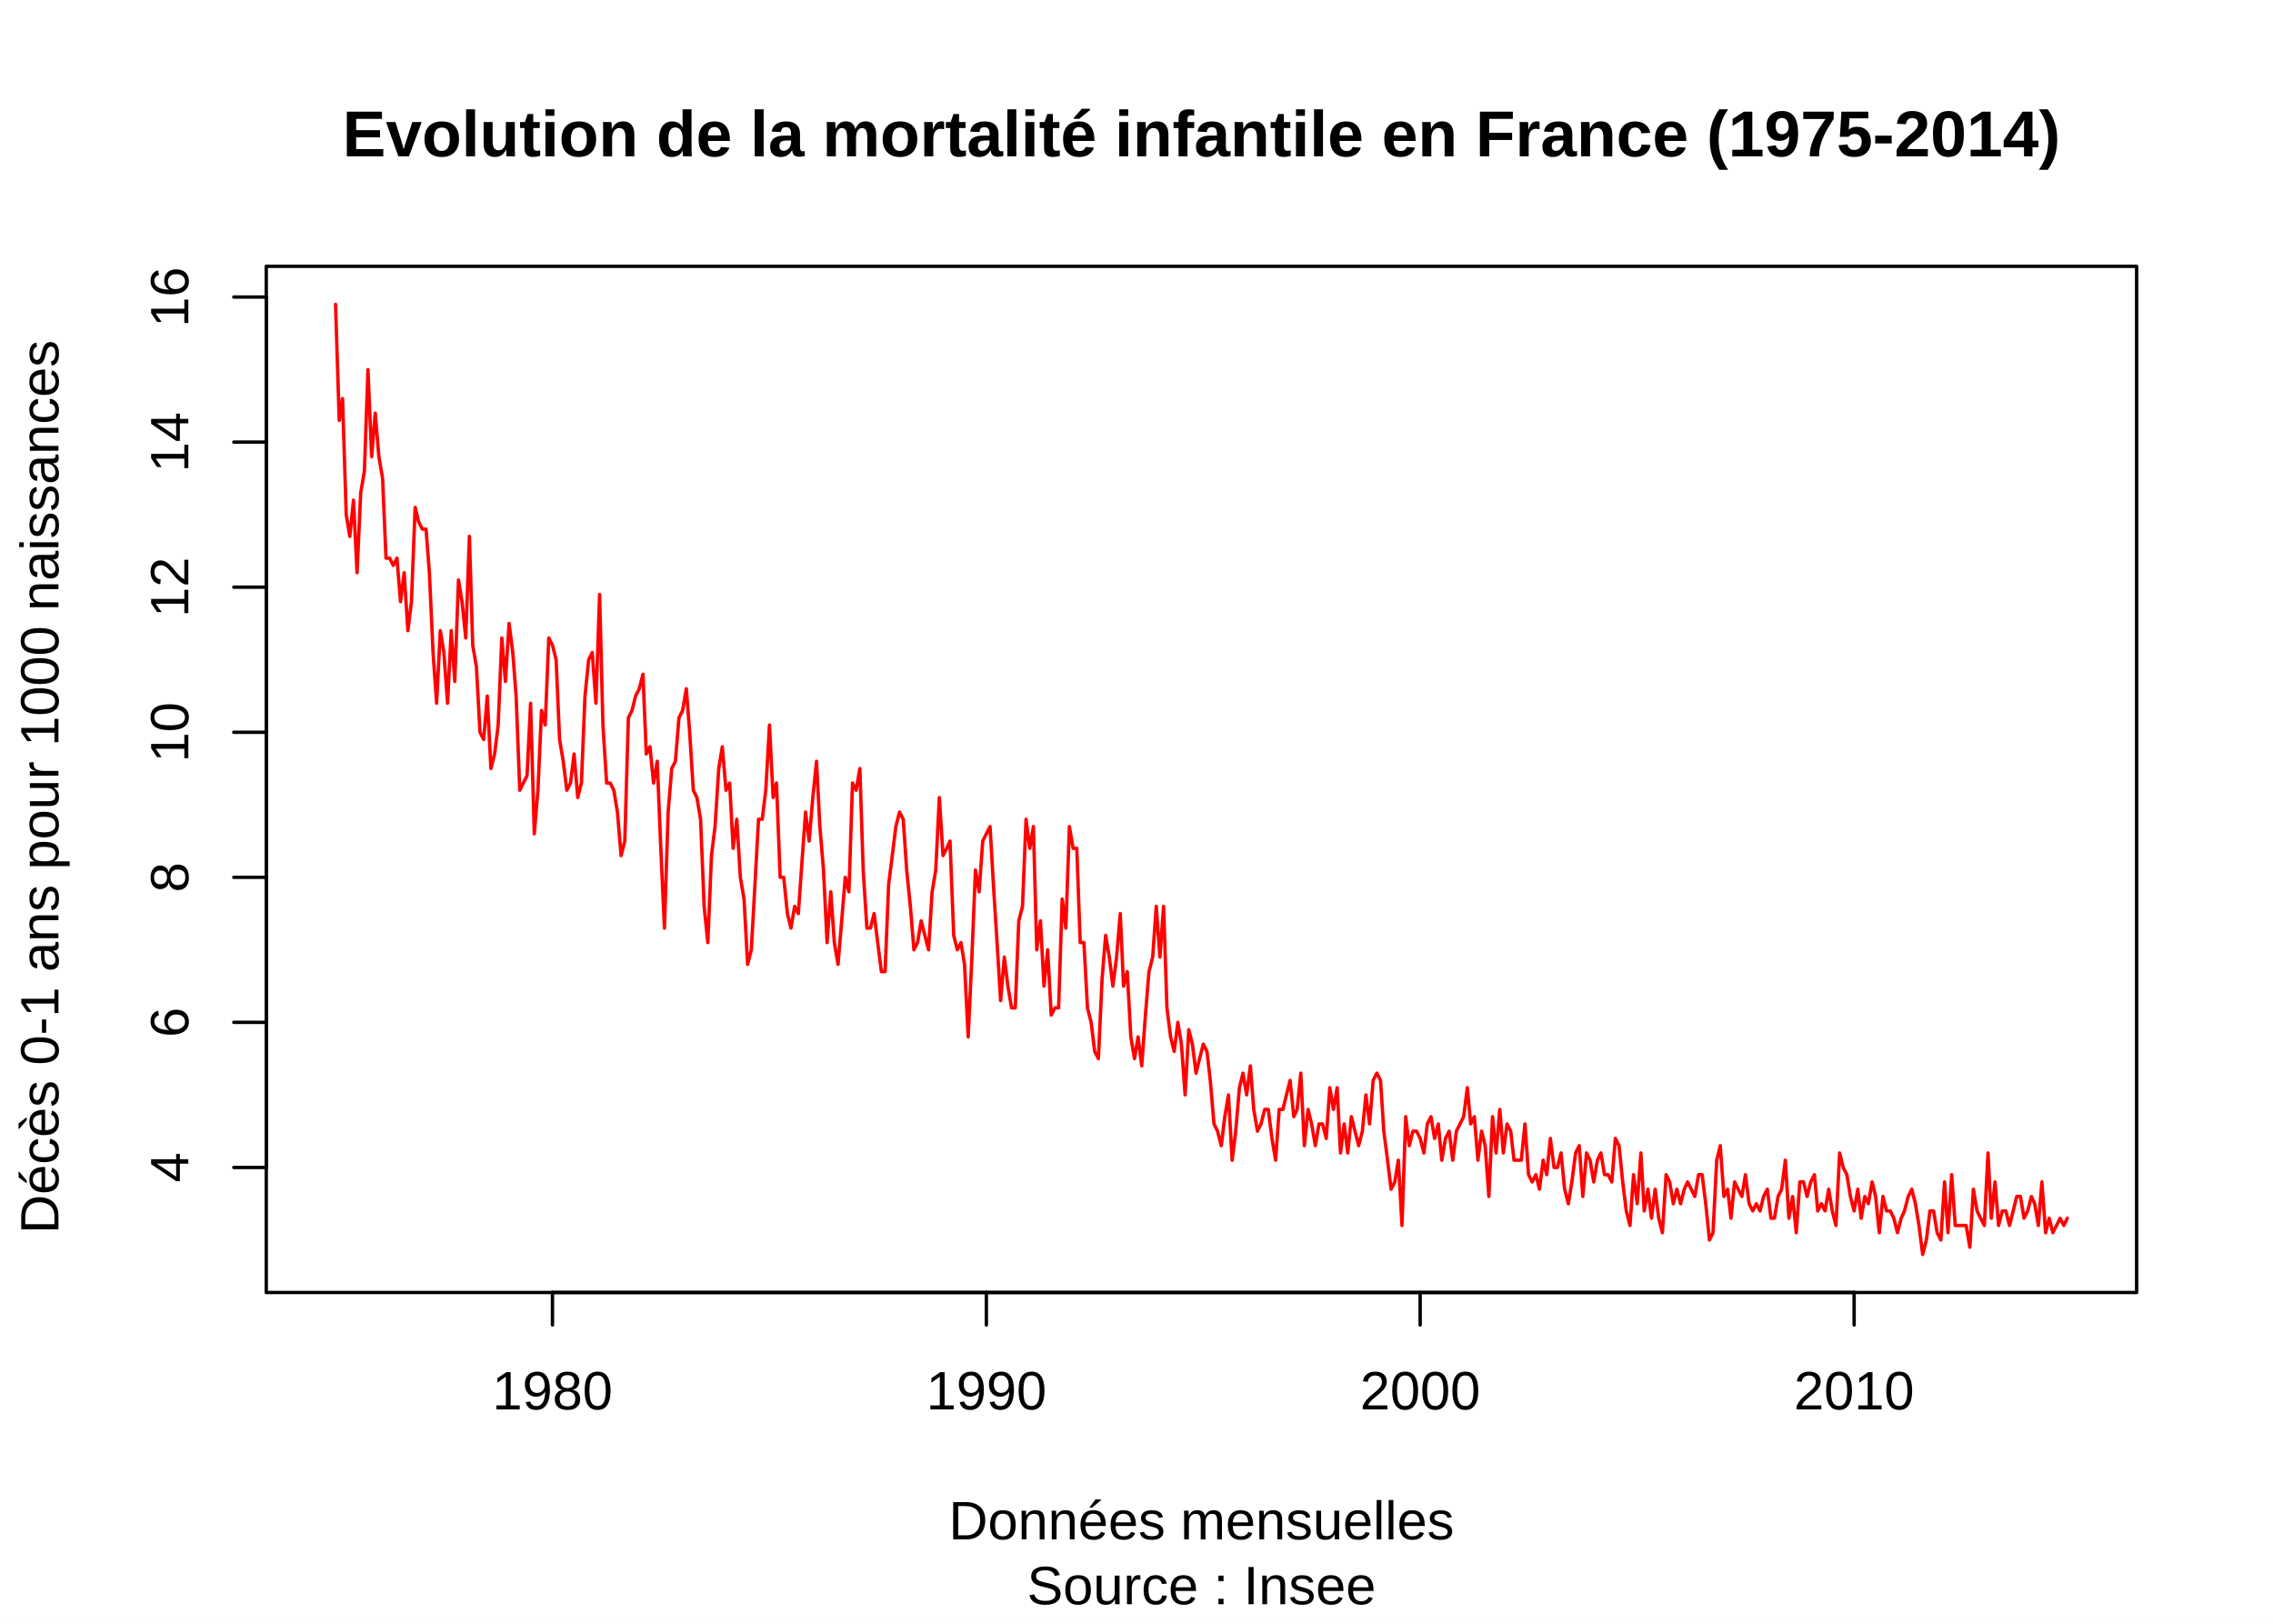
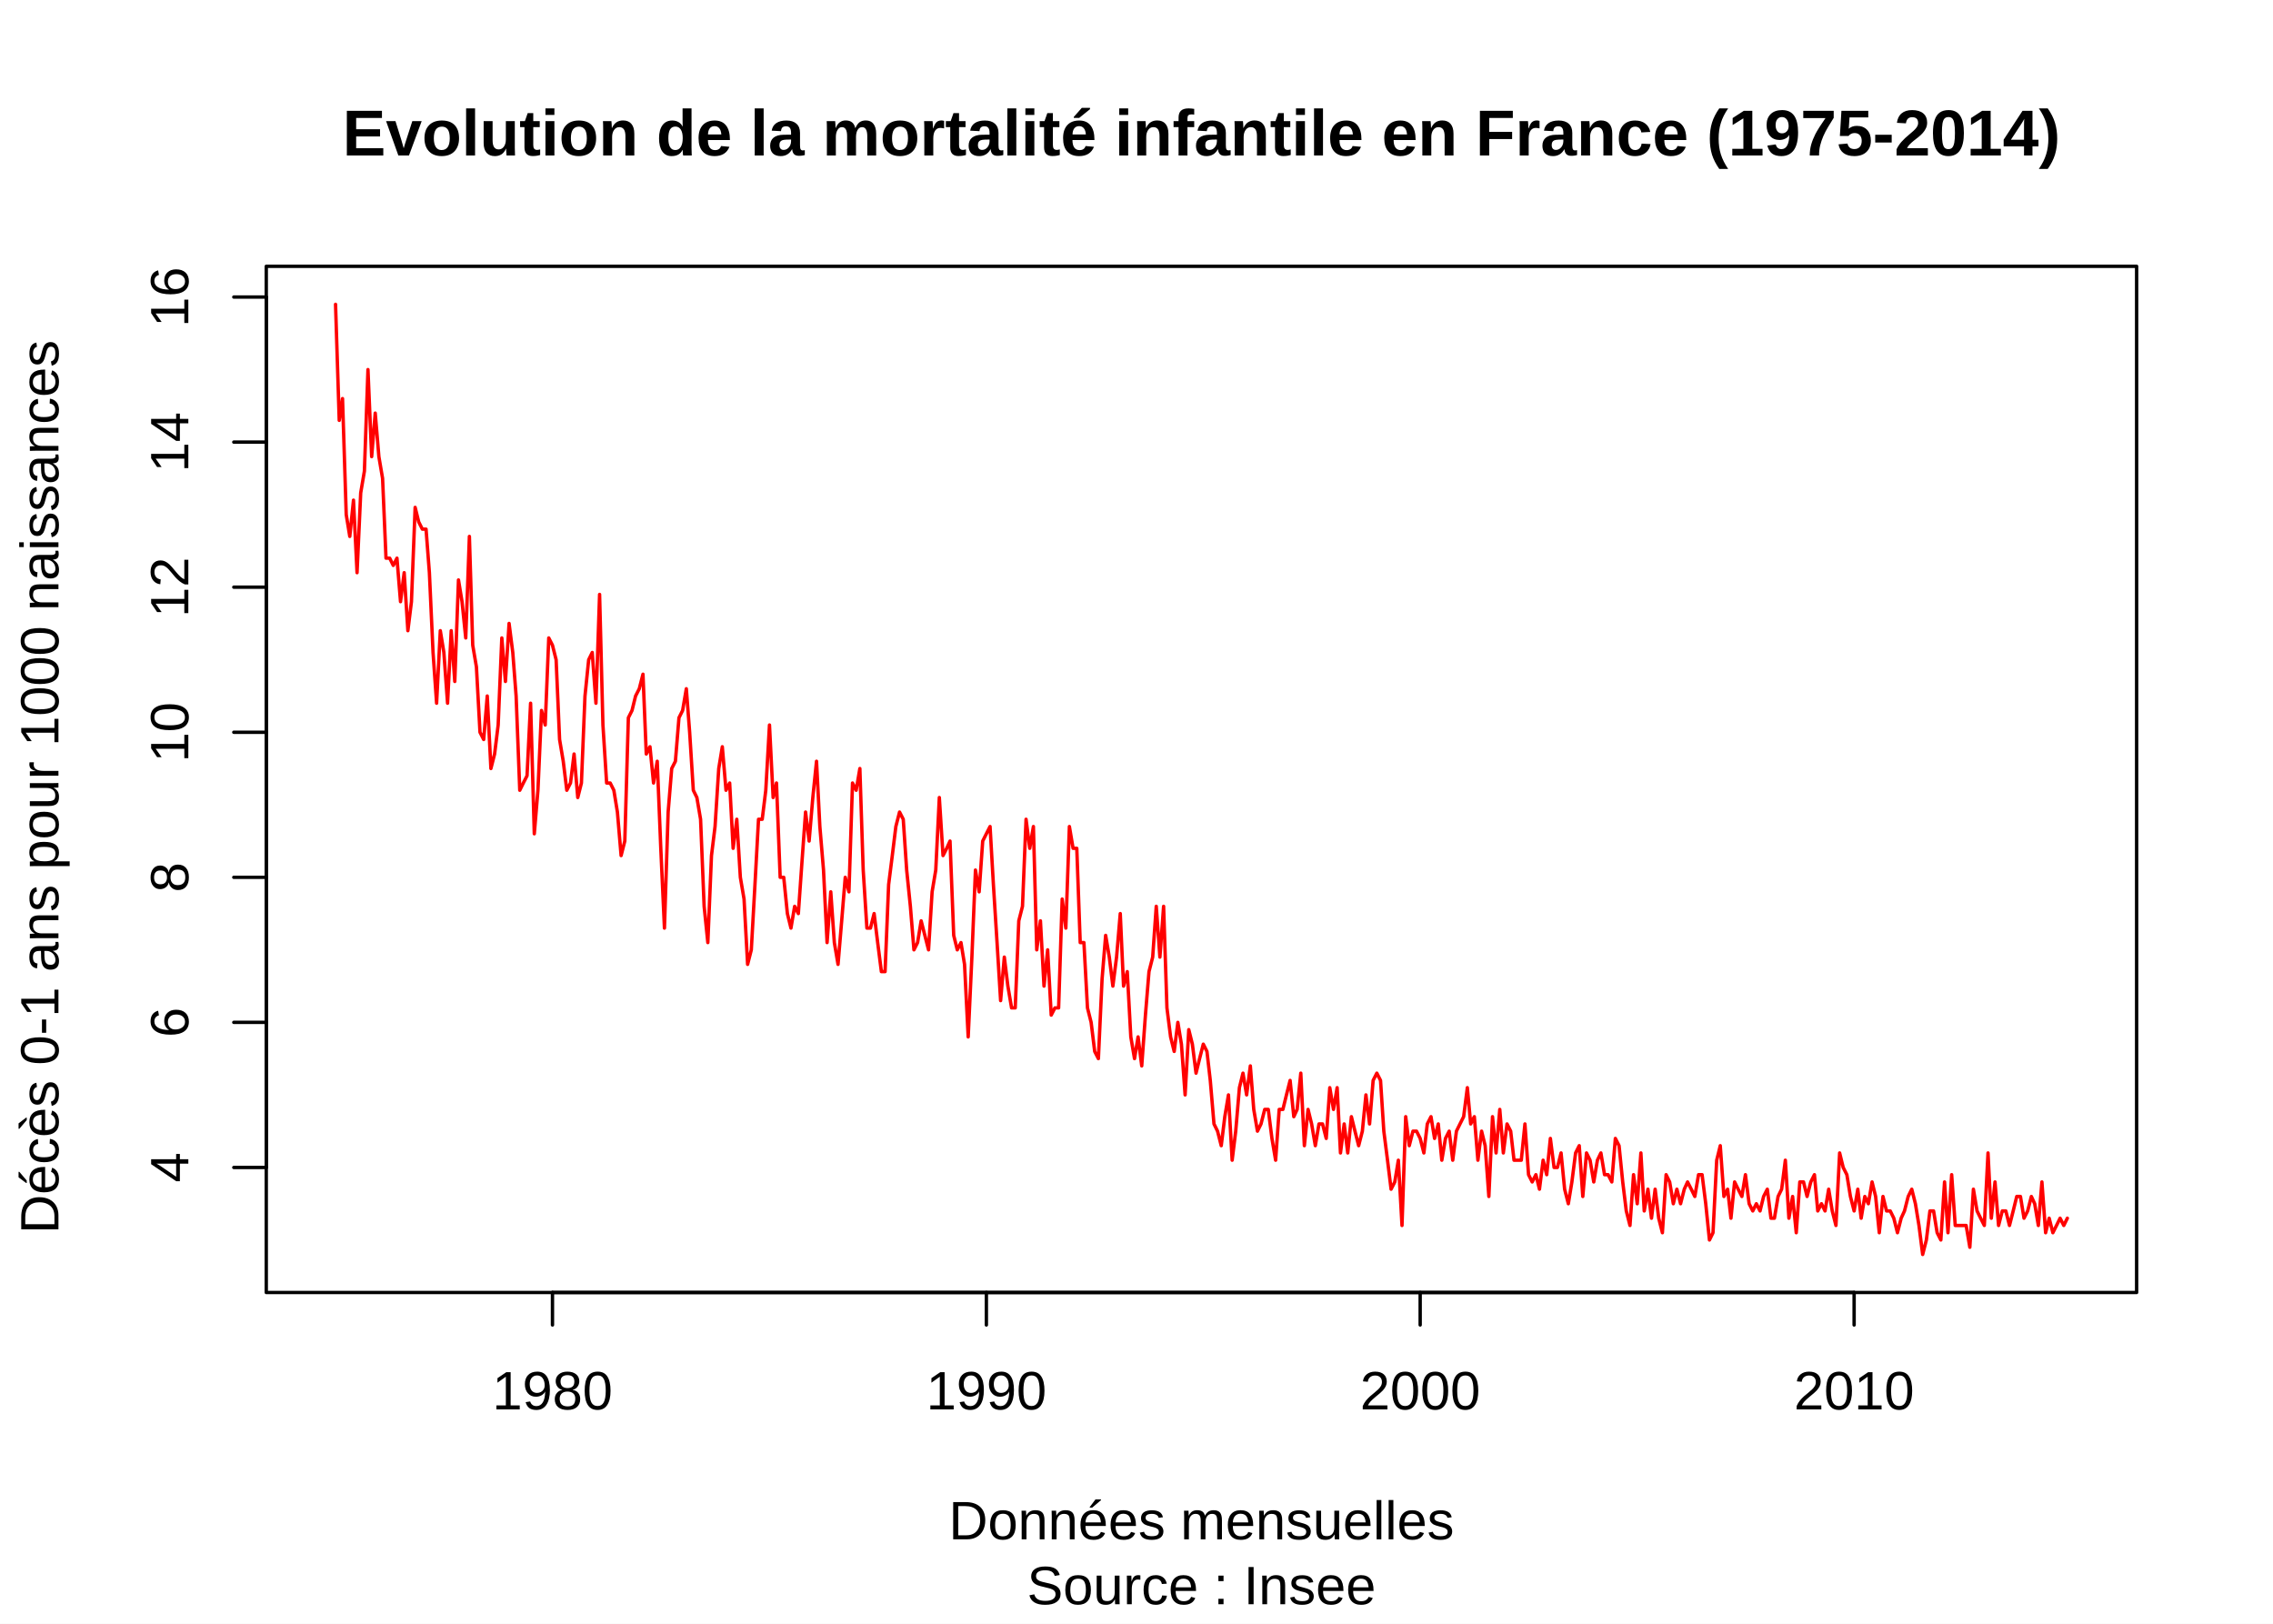
<svg xmlns="http://www.w3.org/2000/svg" viewBox="0 0 504.00 360.00">
  <defs>
    <style type="text/css">
    line, polyline, polygon, path, rect, circle {
      fill: none;
      stroke: #000000;
      stroke-linecap: round;
      stroke-linejoin: round;
      stroke-miterlimit: 10.00;
    }
  </style>
  </defs>
  <rect width="100%" height="100%" style="stroke: none; fill: #FFFFFF;" />
  <defs>
    <clipPath id="cpNTkuMDR8NDczLjc2fDI4Ni41Nnw1OS4wNA==">
      <rect x="59.04" y="59.04" width="414.72" height="227.52" />
    </clipPath>
  </defs>
  <polyline points="74.40,67.47 75.22,93.20 75.95,88.37 76.77,114.10 77.56,118.93 78.38,110.89 79.17,126.97 79.98,109.28 80.80,104.45 81.59,81.94 82.41,101.24 83.20,91.59 84.01,101.24 84.83,106.06 85.59,123.75 86.41,123.75 87.20,125.36 88.02,123.75 88.81,133.40 89.62,126.97 90.44,139.83 91.23,133.40 92.05,112.49 92.84,115.71 93.65,117.32 94.47,117.32 95.21,126.97 96.02,144.66 96.81,155.91 97.63,139.83 98.42,144.66 99.24,155.91 100.05,139.83 100.84,151.09 101.66,128.58 102.45,133.40 103.27,141.44 104.08,118.93 104.82,143.05 105.64,147.87 106.43,162.35 107.25,163.96 108.04,154.31 108.85,170.39 109.67,167.17 110.46,160.74 111.27,141.44 112.07,151.09 112.88,138.22 113.70,144.66 114.44,154.31 115.25,175.21 116.04,173.60 116.86,172.00 117.65,155.91 118.47,184.86 119.28,175.21 120.07,157.52 120.89,160.74 121.68,141.44 122.50,143.05 123.31,146.27 124.08,163.96 124.89,168.78 125.68,175.21 126.50,173.60 127.29,167.17 128.11,176.82 128.92,173.60 129.71,154.31 130.53,146.27 131.32,144.66 132.14,155.91 132.95,131.79 133.69,160.74 134.51,173.60 135.30,173.60 136.11,175.21 136.90,180.04 137.72,189.69 138.54,186.47 139.33,159.13 140.14,157.52 140.93,154.31 141.75,152.70 142.57,149.48 143.30,167.17 144.12,165.56 144.91,173.60 145.73,168.78 146.52,188.08 147.33,205.77 148.15,180.04 148.94,170.39 149.76,168.78 150.55,159.13 151.36,157.52 152.18,152.70 152.92,162.35 153.73,175.21 154.52,176.82 155.34,181.64 156.13,200.94 156.95,208.98 157.76,189.69 158.55,183.25 159.37,170.39 160.16,165.56 160.98,175.21 161.79,173.60 162.56,188.08 163.37,181.64 164.16,194.51 164.98,199.33 165.77,213.81 166.59,210.59 167.40,196.12 168.19,181.64 169.01,181.64 169.80,175.21 170.62,160.74 171.43,176.82 172.17,173.60 172.99,194.51 173.78,194.51 174.59,202.55 175.38,205.77 176.20,200.94 177.02,202.55 177.81,191.29 178.62,180.04 179.41,186.47 180.23,176.82 181.05,168.78 181.79,183.25 182.60,192.90 183.39,208.98 184.21,197.73 185.00,208.98 185.82,213.81 186.63,204.16 187.42,194.51 188.24,197.73 189.03,173.60 189.84,175.21 190.66,170.39 191.40,192.90 192.22,205.77 193.01,205.77 193.82,202.55 194.61,208.98 195.43,215.42 196.25,215.42 197.04,196.12 197.85,189.69 198.64,183.25 199.46,180.04 200.28,181.64 201.04,192.90 201.86,200.94 202.65,210.59 203.46,208.98 204.25,204.16 205.07,207.38 205.89,210.59 206.68,197.73 207.49,192.90 208.28,176.82 209.10,189.69 209.92,188.08 210.65,186.47 211.47,207.38 212.26,210.59 213.08,208.98 213.87,213.81 214.68,229.89 215.50,212.20 216.29,192.90 217.11,197.73 217.90,186.47 218.71,184.86 219.53,183.25 220.27,196.12 221.08,208.98 221.87,221.85 222.69,212.20 223.48,218.63 224.30,223.46 225.11,223.46 225.90,204.16 226.72,200.94 227.51,181.64 228.33,188.08 229.14,183.25 229.88,210.59 230.70,204.16 231.49,218.63 232.30,210.59 233.09,225.06 233.91,223.46 234.73,223.46 235.52,199.33 236.33,205.77 237.12,183.25 237.94,188.08 238.76,188.08 239.52,208.98 240.34,208.98 241.13,223.46 241.94,226.67 242.73,233.11 243.55,234.71 244.37,217.02 245.16,207.38 245.97,212.20 246.76,218.63 247.58,212.20 248.40,202.55 249.13,218.63 249.95,215.42 250.74,229.89 251.56,234.71 252.35,229.89 253.16,236.32 253.98,225.06 254.77,215.42 255.59,212.20 256.38,200.94 257.19,212.20 258.01,200.94 258.75,223.46 259.56,229.89 260.36,233.11 261.17,226.67 261.96,231.50 262.78,242.75 263.59,228.28 264.39,231.50 265.20,237.93 265.99,234.71 266.81,231.50 267.62,233.11 268.36,239.54 269.18,249.19 269.97,250.79 270.79,254.01 271.58,247.58 272.39,242.75 273.21,257.23 274.00,250.79 274.82,241.15 275.61,237.93 276.42,242.75 277.24,236.32 278.00,245.97 278.82,250.79 279.61,249.19 280.43,245.97 281.22,245.97 282.03,252.40 282.85,257.23 283.64,245.97 284.46,245.97 285.25,242.75 286.06,239.54 286.88,247.58 287.62,245.97 288.43,237.93 289.22,254.01 290.04,245.97 290.83,249.19 291.65,254.01 292.46,249.19 293.25,249.19 294.07,252.40 294.86,241.15 295.68,245.97 296.49,241.15 297.23,255.62 298.05,249.19 298.84,255.62 299.65,247.58 300.44,250.79 301.26,254.01 302.08,250.79 302.87,242.75 303.68,249.19 304.47,239.54 305.29,237.93 306.11,239.54 306.84,250.79 307.66,257.23 308.45,263.66 309.27,262.05 310.06,257.23 310.87,271.70 311.69,247.58 312.48,254.01 313.30,250.79 314.09,250.79 314.90,252.40 315.72,255.62 316.48,249.19 317.30,247.58 318.09,252.40 318.91,249.19 319.70,257.23 320.51,252.40 321.33,250.79 322.12,257.23 322.94,250.79 323.73,249.19 324.54,247.58 325.36,241.15 326.10,249.19 326.91,247.58 327.70,257.23 328.52,250.79 329.31,254.01 330.13,265.27 330.94,247.58 331.73,255.62 332.55,245.97 333.34,255.62 334.16,249.19 334.97,250.79 335.71,257.23 336.53,257.23 337.32,257.23 338.13,249.19 338.93,260.44 339.74,262.05 340.56,260.44 341.35,263.66 342.16,257.23 342.96,260.44 343.77,252.40 344.59,258.84 345.33,258.84 346.14,255.62 346.93,263.66 347.75,266.88 348.54,262.05 349.36,255.62 350.17,254.01 350.96,265.27 351.78,255.62 352.57,257.23 353.39,262.05 354.20,257.23 354.97,255.62 355.78,260.44 356.57,260.44 357.39,262.05 358.18,252.40 359.00,254.01 359.81,262.05 360.60,268.48 361.42,271.70 362.21,260.44 363.03,266.88 363.84,255.62 364.58,268.48 365.40,263.66 366.19,270.09 367.00,263.66 367.79,270.09 368.61,273.31 369.43,260.44 370.22,262.05 371.03,266.88 371.82,263.66 372.64,266.88 373.46,263.66 374.19,262.05 375.01,263.66 375.80,265.27 376.62,260.44 377.41,260.44 378.22,266.88 379.04,274.92 379.83,273.31 380.65,257.23 381.44,254.01 382.25,265.27 383.07,263.66 383.81,270.09 384.62,262.05 385.41,263.66 386.23,265.27 387.02,260.44 387.84,266.88 388.65,268.48 389.44,266.88 390.26,268.48 391.05,265.27 391.87,263.66 392.68,270.09 393.45,270.09 394.26,265.27 395.05,263.66 395.87,257.23 396.66,270.09 397.48,265.27 398.29,273.31 399.08,262.05 399.90,262.05 400.69,265.27 401.51,262.05 402.32,260.44 403.06,268.48 403.88,266.88 404.67,268.48 405.48,263.66 406.27,268.48 407.09,271.70 407.91,255.62 408.70,258.84 409.51,260.44 410.30,265.27 411.12,268.48 411.94,263.66 412.68,270.09 413.49,265.27 414.28,266.88 415.10,262.05 415.89,265.27 416.70,273.31 417.52,265.27 418.31,268.48 419.13,268.48 419.92,270.09 420.73,273.31 421.55,270.09 422.29,268.48 423.11,265.27 423.90,263.66 424.71,266.88 425.50,271.70 426.32,278.13 427.14,274.92 427.93,268.48 428.74,268.48 429.53,273.31 430.35,274.92 431.17,262.05 431.93,273.31 432.75,260.44 433.54,271.70 434.35,271.70 435.14,271.70 435.96,271.70 436.78,276.53 437.57,263.66 438.38,268.48 439.17,270.09 439.99,271.70 440.81,255.62 441.54,270.09 442.36,262.05 443.15,271.70 443.97,268.48 444.76,268.48 445.57,271.70 446.39,268.48 447.18,265.27 448.00,265.27 448.79,270.09 449.60,268.48 450.42,265.27 451.16,266.88 451.97,271.70 452.76,262.05 453.58,273.31 454.37,270.09 455.19,273.31 456.00,271.70 456.79,270.09 457.61,271.70 458.40,270.09 " style="stroke-width: 0.75; stroke: #FF0000;" clip-path="url(#cpNTkuMDR8NDczLjc2fDI4Ni41Nnw1OS4wNA==)" />
  <defs>
    <clipPath id="cpMC4wMHw1MDQuMDB8MzYwLjAwfDAuMDA=">
      <rect x="0.00" y="0.00" width="504.00" height="360.00" />
    </clipPath>
  </defs>
  <line x1="122.50" y1="286.56" x2="411.12" y2="286.56" style="stroke-width: 0.75;" clip-path="url(#cpMC4wMHw1MDQuMDB8MzYwLjAwfDAuMDA=)" />
  <line x1="122.50" y1="286.56" x2="122.50" y2="293.76" style="stroke-width: 0.75;" clip-path="url(#cpMC4wMHw1MDQuMDB8MzYwLjAwfDAuMDA=)" />
  <line x1="218.71" y1="286.56" x2="218.71" y2="293.76" style="stroke-width: 0.75;" clip-path="url(#cpMC4wMHw1MDQuMDB8MzYwLjAwfDAuMDA=)" />
  <line x1="314.90" y1="286.56" x2="314.90" y2="293.76" style="stroke-width: 0.75;" clip-path="url(#cpMC4wMHw1MDQuMDB8MzYwLjAwfDAuMDA=)" />
  <line x1="411.12" y1="286.56" x2="411.12" y2="293.76" style="stroke-width: 0.75;" clip-path="url(#cpMC4wMHw1MDQuMDB8MzYwLjAwfDAuMDA=)" />
  <g clip-path="url(#cpMC4wMHw1MDQuMDB8MzYwLjAwfDAuMDA=)">
-     <text x="109.15" y="312.48" style="font-size: 12.00px; font-family: Arial;" textLength="26.70px" lengthAdjust="spacingAndGlyphs">1980</text>
+     <text x="109.15" y="312.48" style="font-size: 12.00px; font-family: Liberation Sans;" textLength="26.70px" lengthAdjust="spacingAndGlyphs">1980</text>
  </g>
  <g clip-path="url(#cpMC4wMHw1MDQuMDB8MzYwLjAwfDAuMDA=)">
-     <text x="205.37" y="312.48" style="font-size: 12.00px; font-family: Arial;" textLength="26.70px" lengthAdjust="spacingAndGlyphs">1990</text>
+     <text x="205.37" y="312.48" style="font-size: 12.00px; font-family: Liberation Sans;" textLength="26.70px" lengthAdjust="spacingAndGlyphs">1990</text>
  </g>
  <g clip-path="url(#cpMC4wMHw1MDQuMDB8MzYwLjAwfDAuMDA=)">
-     <text x="301.56" y="312.48" style="font-size: 12.00px; font-family: Arial;" textLength="26.70px" lengthAdjust="spacingAndGlyphs">2000</text>
+     <text x="301.56" y="312.48" style="font-size: 12.00px; font-family: Liberation Sans;" textLength="26.70px" lengthAdjust="spacingAndGlyphs">2000</text>
  </g>
  <g clip-path="url(#cpMC4wMHw1MDQuMDB8MzYwLjAwfDAuMDA=)">
-     <text x="397.77" y="312.48" style="font-size: 12.00px; font-family: Arial;" textLength="26.70px" lengthAdjust="spacingAndGlyphs">2010</text>
+     <text x="397.77" y="312.48" style="font-size: 12.00px; font-family: Liberation Sans;" textLength="26.70px" lengthAdjust="spacingAndGlyphs">2010</text>
  </g>
  <line x1="59.04" y1="258.84" x2="59.04" y2="65.86" style="stroke-width: 0.75;" clip-path="url(#cpMC4wMHw1MDQuMDB8MzYwLjAwfDAuMDA=)" />
  <line x1="59.04" y1="258.84" x2="51.84" y2="258.84" style="stroke-width: 0.75;" clip-path="url(#cpMC4wMHw1MDQuMDB8MzYwLjAwfDAuMDA=)" />
  <line x1="59.04" y1="226.67" x2="51.84" y2="226.67" style="stroke-width: 0.75;" clip-path="url(#cpMC4wMHw1MDQuMDB8MzYwLjAwfDAuMDA=)" />
  <line x1="59.04" y1="194.51" x2="51.84" y2="194.51" style="stroke-width: 0.75;" clip-path="url(#cpMC4wMHw1MDQuMDB8MzYwLjAwfDAuMDA=)" />
  <line x1="59.04" y1="162.35" x2="51.84" y2="162.35" style="stroke-width: 0.75;" clip-path="url(#cpMC4wMHw1MDQuMDB8MzYwLjAwfDAuMDA=)" />
  <line x1="59.04" y1="130.18" x2="51.84" y2="130.18" style="stroke-width: 0.75;" clip-path="url(#cpMC4wMHw1MDQuMDB8MzYwLjAwfDAuMDA=)" />
  <line x1="59.04" y1="98.02" x2="51.84" y2="98.02" style="stroke-width: 0.75;" clip-path="url(#cpMC4wMHw1MDQuMDB8MzYwLjAwfDAuMDA=)" />
  <line x1="59.04" y1="65.86" x2="51.84" y2="65.86" style="stroke-width: 0.75;" clip-path="url(#cpMC4wMHw1MDQuMDB8MzYwLjAwfDAuMDA=)" />
  <g clip-path="url(#cpMC4wMHw1MDQuMDB8MzYwLjAwfDAuMDA=)">
-     <text transform="translate(41.76,262.17) rotate(-90)" style="font-size: 12.00px; font-family: Arial;" textLength="6.67px" lengthAdjust="spacingAndGlyphs">4</text>
+     <text transform="translate(41.76,262.17) rotate(-90)" style="font-size: 12.00px; font-family: Liberation Sans;" textLength="6.67px" lengthAdjust="spacingAndGlyphs">4</text>
  </g>
  <g clip-path="url(#cpMC4wMHw1MDQuMDB8MzYwLjAwfDAuMDA=)">
-     <text transform="translate(41.76,230.01) rotate(-90)" style="font-size: 12.00px; font-family: Arial;" textLength="6.67px" lengthAdjust="spacingAndGlyphs">6</text>
+     <text transform="translate(41.76,230.01) rotate(-90)" style="font-size: 12.00px; font-family: Liberation Sans;" textLength="6.67px" lengthAdjust="spacingAndGlyphs">6</text>
  </g>
  <g clip-path="url(#cpMC4wMHw1MDQuMDB8MzYwLjAwfDAuMDA=)">
-     <text transform="translate(41.76,197.85) rotate(-90)" style="font-size: 12.00px; font-family: Arial;" textLength="6.67px" lengthAdjust="spacingAndGlyphs">8</text>
+     <text transform="translate(41.76,197.85) rotate(-90)" style="font-size: 12.00px; font-family: Liberation Sans;" textLength="6.67px" lengthAdjust="spacingAndGlyphs">8</text>
  </g>
  <g clip-path="url(#cpMC4wMHw1MDQuMDB8MzYwLjAwfDAuMDA=)">
-     <text transform="translate(41.76,169.02) rotate(-90)" style="font-size: 12.00px; font-family: Arial;" textLength="13.35px" lengthAdjust="spacingAndGlyphs">10</text>
+     <text transform="translate(41.76,169.02) rotate(-90)" style="font-size: 12.00px; font-family: Liberation Sans;" textLength="13.35px" lengthAdjust="spacingAndGlyphs">10</text>
  </g>
  <g clip-path="url(#cpMC4wMHw1MDQuMDB8MzYwLjAwfDAuMDA=)">
-     <text transform="translate(41.76,136.86) rotate(-90)" style="font-size: 12.00px; font-family: Arial;" textLength="13.35px" lengthAdjust="spacingAndGlyphs">12</text>
+     <text transform="translate(41.76,136.86) rotate(-90)" style="font-size: 12.00px; font-family: Liberation Sans;" textLength="13.35px" lengthAdjust="spacingAndGlyphs">12</text>
  </g>
  <g clip-path="url(#cpMC4wMHw1MDQuMDB8MzYwLjAwfDAuMDA=)">
-     <text transform="translate(41.76,104.70) rotate(-90)" style="font-size: 12.00px; font-family: Arial;" textLength="13.35px" lengthAdjust="spacingAndGlyphs">14</text>
+     <text transform="translate(41.76,104.70) rotate(-90)" style="font-size: 12.00px; font-family: Liberation Sans;" textLength="13.35px" lengthAdjust="spacingAndGlyphs">14</text>
  </g>
  <g clip-path="url(#cpMC4wMHw1MDQuMDB8MzYwLjAwfDAuMDA=)">
-     <text transform="translate(41.76,72.53) rotate(-90)" style="font-size: 12.00px; font-family: Arial;" textLength="13.35px" lengthAdjust="spacingAndGlyphs">16</text>
+     <text transform="translate(41.76,72.53) rotate(-90)" style="font-size: 12.00px; font-family: Liberation Sans;" textLength="13.35px" lengthAdjust="spacingAndGlyphs">16</text>
  </g>
  <polyline points="59.04,286.56 473.76,286.56 473.76,59.04 59.04,59.04 59.04,286.56 " style="stroke-width: 0.75;" clip-path="url(#cpMC4wMHw1MDQuMDB8MzYwLjAwfDAuMDA=)" />
  <g clip-path="url(#cpMC4wMHw1MDQuMDB8MzYwLjAwfDAuMDA=)">
-     <text x="75.94" y="34.67" style="font-size: 14.40px; font-weight: bold; font-family: Arial;" textLength="380.91px" lengthAdjust="spacingAndGlyphs">Evolution de la mortalité infantile en France (1975-2014)</text>
+     <text x="75.94" y="34.47" style="font-size: 14.40px; font-weight: bold; font-family: Liberation Sans;" textLength="380.91px" lengthAdjust="spacingAndGlyphs">Evolution de la mortalité infantile en France (1975-2014)</text>
  </g>
  <g clip-path="url(#cpMC4wMHw1MDQuMDB8MzYwLjAwfDAuMDA=)">
-     <text x="227.71" y="355.68" style="font-size: 12.00px; font-family: Arial;" textLength="77.38px" lengthAdjust="spacingAndGlyphs">Source : Insee</text>
+     <text x="227.71" y="355.68" style="font-size: 12.00px; font-family: Liberation Sans;" textLength="77.38px" lengthAdjust="spacingAndGlyphs">Source : Insee</text>
  </g>
  <g clip-path="url(#cpMC4wMHw1MDQuMDB8MzYwLjAwfDAuMDA=)">
-     <text x="210.37" y="341.28" style="font-size: 12.00px; font-family: Arial;" textLength="112.07px" lengthAdjust="spacingAndGlyphs">Données mensuelles</text>
+     <text x="210.37" y="341.28" style="font-size: 12.00px; font-family: Liberation Sans;" textLength="112.07px" lengthAdjust="spacingAndGlyphs">Données mensuelles</text>
  </g>
  <g clip-path="url(#cpMC4wMHw1MDQuMDB8MzYwLjAwfDAuMDA=)">
-     <text transform="translate(12.96,273.53) rotate(-90)" style="font-size: 12.00px; font-family: Arial;" textLength="201.46px" lengthAdjust="spacingAndGlyphs">Décès 0-1 ans pour  1000 naissances</text>
+     <text transform="translate(12.96,273.53) rotate(-90)" style="font-size: 12.00px; font-family: Liberation Sans;" textLength="201.46px" lengthAdjust="spacingAndGlyphs">Décès 0-1 ans pour  1000 naissances</text>
  </g>
</svg>
